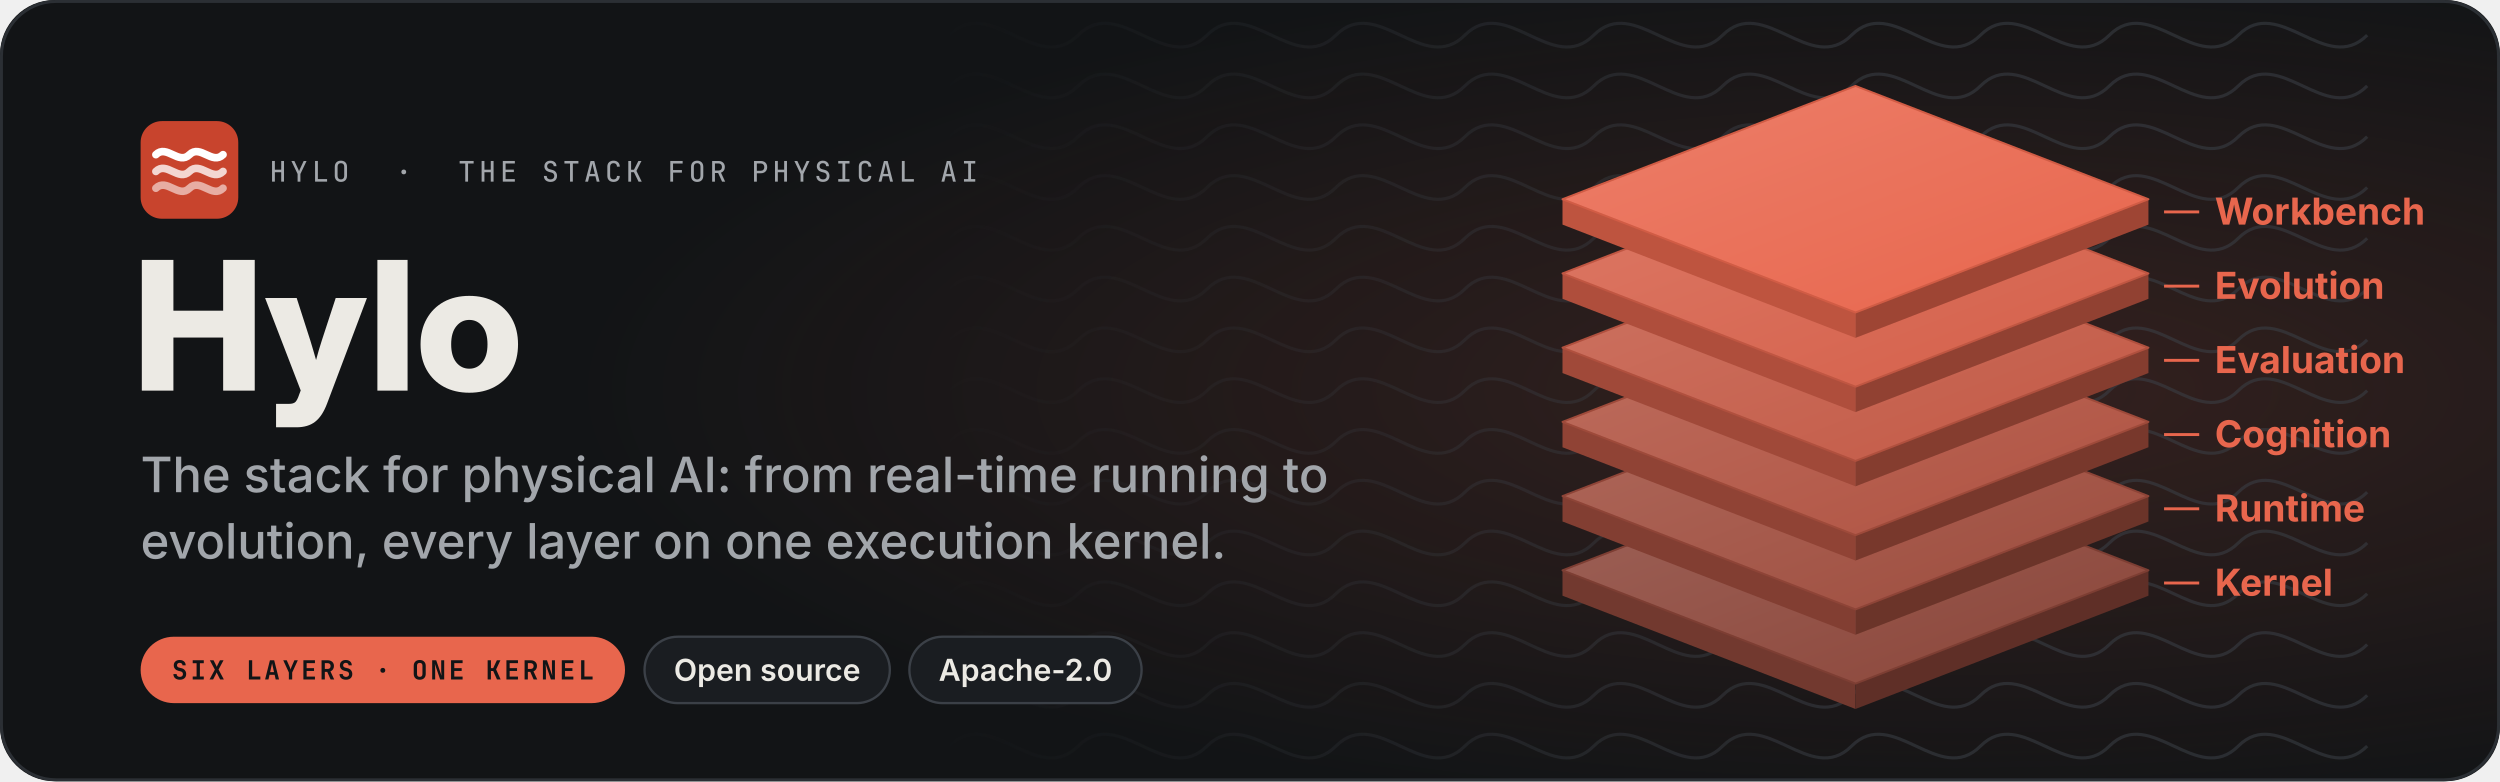
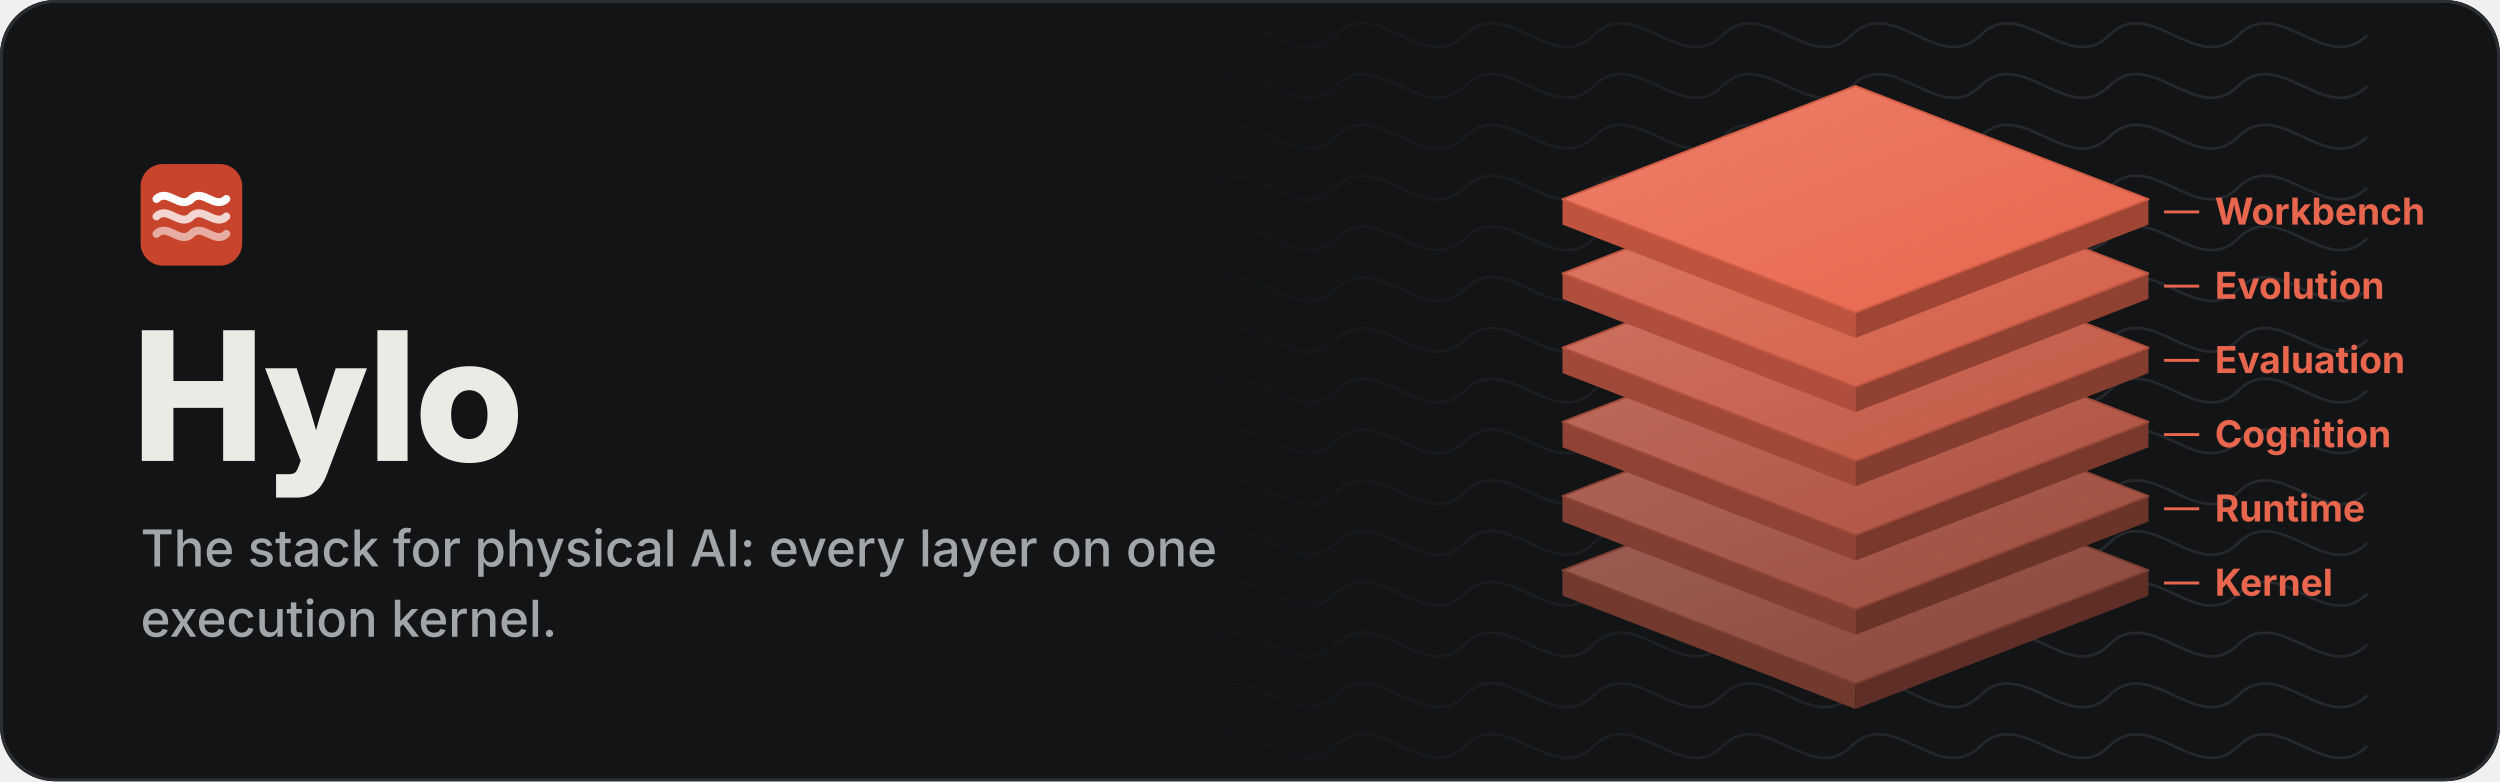
<svg xmlns="http://www.w3.org/2000/svg" viewBox="0 0 1280 400" width="1280" height="400" role="img" aria-labelledby="t d">
  <defs>
    <path id="b271" d="M135 0V1490H440V1083L435 744Q484 822 539 897Q594 972 668 1062L1033 1490H1406L849 845L1422 0H1061L638 644L440 426V0Z" />
    <path id="b384" d="M135 0V1490H716Q970 1490 1110 1358Q1249 1225 1249 1005Q1249 852 1181 744Q1113 635 985 581L1302 0H964L680 532H440V0ZM440 779H660Q934 779 934 1005Q934 1118 866 1178Q799 1238 659 1238H440Z" />
    <path id="b459" d="M449 0 49 1490H382L555 757Q578 654 598 537Q617 420 635 305Q655 420 676 537Q697 654 722 757L904 1490H1221L1402 757Q1427 655 1448 539Q1469 423 1489 309Q1507 423 1526 539Q1546 655 1569 757L1742 1490H2076L1675 0H1327L1129 762Q1109 843 1093 932Q1077 1022 1061 1118Q1047 1025 1032 936Q1017 846 995 762L798 0Z" />
    <path id="b507" d="M440 -22Q280 -22 174 62Q68 147 68 313Q68 438 128 509Q188 580 284 613Q380 646 490 656Q634 670 698 686Q761 701 761 756V761Q761 832 716 871Q670 910 586 910Q499 910 446 872Q393 835 375 781L100 827Q143 972 272 1052Q400 1132 587 1132Q707 1132 816 1094Q924 1056 992 972Q1061 889 1061 753V0H777V155H767Q726 77 645 28Q564 -22 440 -22ZM525 189Q630 189 696 250Q763 311 763 400V521Q745 508 704 498Q664 489 619 482Q574 474 541 470Q458 458 407 423Q356 388 356 321Q356 256 404 222Q451 189 525 189Z" />
    <path id="b578" d="M754 -19Q663 -19 600 12Q537 43 498 88Q458 134 437 179H423V0H128V1490H428V930H437Q457 974 496 1021Q534 1068 598 1100Q661 1132 756 1132Q880 1132 983 1068Q1086 1004 1148 876Q1209 748 1209 557Q1209 371 1149 242Q1089 114 986 48Q883 -19 754 -19ZM662 222Q779 222 840 316Q902 410 902 558Q902 705 841 798Q780 892 662 892Q546 892 484 801Q421 710 421 558Q421 406 484 314Q547 222 662 222Z" />
    <path id="b586" d="M628 -22Q459 -22 336 50Q214 123 148 252Q81 382 81 554Q81 727 148 857Q214 987 336 1060Q459 1132 628 1132Q827 1132 960 1032Q1093 933 1125 760L846 708Q827 795 772 846Q718 896 631 896Q511 896 449 802Q387 707 387 555Q387 405 449 310Q511 214 631 214Q718 214 774 266Q830 319 848 409L1127 358Q1095 181 962 80Q829 -22 628 -22Z" />
    <path id="b614" d="M633 -22Q462 -22 338 48Q214 118 148 247Q81 376 81 553Q81 726 148 856Q214 986 334 1059Q455 1132 618 1132Q764 1132 883 1070Q1002 1008 1072 882Q1143 756 1143 565V481H378Q383 344 454 274Q525 204 638 204Q717 204 774 238Q830 271 854 336L1126 285Q1085 146 956 62Q828 -22 633 -22ZM380 669H854Q843 778 784 842Q725 906 621 906Q513 906 451 840Q389 773 380 669Z" />
    <path id="b658" d="M625 -442Q415 -442 287 -365Q159 -288 122 -168L380 -96Q401 -143 458 -184Q514 -224 623 -224Q737 -224 803 -172Q869 -119 869 -8V198H846Q815 130 744 73Q672 16 536 16Q410 16 307 75Q204 134 142 255Q81 376 81 561Q81 750 144 877Q206 1004 310 1068Q413 1132 537 1132Q631 1132 695 1100Q759 1068 798 1021Q838 974 858 930H871V1118H1166V9Q1166 -142 1096 -242Q1027 -343 904 -392Q782 -442 625 -442ZM630 244Q745 244 808 328Q870 413 870 563Q870 712 808 802Q746 892 630 892Q512 892 450 800Q389 707 389 563Q389 416 451 330Q513 244 630 244Z" />
    <path id="b670" d="M428 647V0H128V1490H422V904Q471 1013 555 1072Q639 1132 763 1132Q937 1132 1042 1020Q1148 908 1148 711V0H847V659Q847 763 794 822Q740 881 645 881Q549 881 488 820Q428 758 428 647Z" />
    <path id="b689" d="M128 0V1118H428V0ZM278 1264Q210 1264 162 1309Q114 1354 114 1418Q114 1482 162 1527Q210 1572 278 1572Q346 1572 394 1527Q443 1482 443 1418Q443 1354 394 1309Q346 1264 278 1264Z" />
    <path id="b727" d="M128 0V1490H428V688H445L811 1118H1158L740 633L1179 0H826L514 456L428 359V0Z" />
    <path id="b73" d="M786 -20Q587 -20 431 70Q275 160 184 331Q94 502 94 744Q94 987 185 1158Q276 1330 433 1420Q590 1510 786 1510Q955 1510 1092 1448Q1229 1385 1317 1266Q1405 1148 1427 981H1118Q1097 1102 1008 1170Q920 1239 792 1239Q618 1239 511 1110Q404 981 404 744Q404 502 512 376Q619 251 791 251Q918 251 1008 320Q1097 388 1119 510H1428Q1411 371 1330 250Q1249 130 1112 55Q974 -20 786 -20Z" />
    <path id="b736" d="M428 1490V0H128V1490Z" />
    <path id="b766" d="M128 0V1118H406L418 901Q463 1023 550 1079Q637 1135 737 1135Q949 1135 1025 884Q1072 1013 1170 1074Q1269 1135 1384 1135Q1538 1135 1640 1036Q1741 936 1741 754V0H1441V697Q1441 791 1390 838Q1338 884 1263 884Q1178 884 1128 830Q1079 776 1079 688V0H789V705Q789 787 740 836Q692 884 615 884Q536 884 482 830Q428 777 428 676V0Z" />
    <path id="b773" d="M428 647V0H128V1118H411L415 887Q462 1004 548 1068Q634 1132 763 1132Q937 1132 1042 1020Q1147 908 1147 711V0H847V659Q847 763 794 822Q740 881 645 881Q549 881 488 820Q428 758 428 647Z" />
    <path id="b790" d="M628 -22Q460 -22 337 50Q214 123 148 252Q81 382 81 554Q81 727 148 857Q214 987 337 1060Q460 1132 628 1132Q796 1132 919 1060Q1042 987 1108 857Q1175 727 1175 554Q1175 382 1108 252Q1042 123 919 50Q796 -22 628 -22ZM628 214Q748 214 809 311Q870 408 870 555Q870 703 809 800Q748 896 628 896Q508 896 448 800Q387 703 387 555Q387 408 448 311Q508 214 628 214Z" />
    <path id="b852" d="M128 0V1118H418V923H430Q461 1026 534 1080Q606 1133 700 1133Q751 1133 797 1123V855Q777 861 738 866Q700 870 667 870Q563 870 496 805Q428 740 428 636V0Z" />
    <path id="b889" d="M683 1118V889H474V327Q474 223 576 223Q593 223 624 228Q654 232 671 236L714 11Q664 -4 614 -10Q565 -16 520 -16Q352 -16 263 66Q174 147 174 301V889H20V1118H174V1384H474V1118Z" />
    <path id="b915" d="M513 -14Q339 -14 234 98Q128 210 128 407V1118H428V459Q428 355 482 296Q536 237 630 237Q726 237 786 298Q847 360 847 471V1118H1148V0H864L860 232Q813 113 726 50Q640 -14 513 -14Z" />
    <path id="b95" d="M135 0V1490H1132V1237H440V877H1080V628H440V253H1134V0Z" />
    <path id="b980" d="M443 0 31 1118H350L538 538Q561 463 580 387Q600 311 618 233Q635 311 654 386Q672 462 696 538L882 1118H1197L784 0Z" />
    <path id="dx161" d="M96 0V1490H456V911H1023V1490H1383V0H1023V605H456V0Z" />
    <path id="dx736" d="M440 1490V0H96V1490Z" />
    <path id="dx790" d="M608 -24Q442 -24 317 44Q192 112 122 236Q52 360 52 528Q52 694 122 818Q192 943 317 1012Q442 1080 608 1080Q773 1080 898 1012Q1024 943 1094 818Q1163 694 1163 528Q1163 360 1094 236Q1024 113 898 44Q773 -24 608 -24ZM608 250Q698 250 756 322Q815 394 815 528Q815 662 756 734Q698 806 608 806Q518 806 460 734Q401 662 401 528Q401 394 459 322Q517 250 608 250Z" />
    <path id="dx998" d="M129 -418V-151H275Q329 -151 351 -128Q373 -104 392 -46L410 2L4 1056H364L520 570Q537 515 553 460Q569 405 585 349Q600 405 616 460Q633 515 650 570L809 1056H1165L710 -149Q656 -292 574 -355Q493 -418 360 -418Z" />
-     <path id="m1459" d="M805 724V533H143V724Z" />
-     <path id="m1501" d="M125 -371 213 214H450L285 -371Z" />
    <path id="m1502" d="M311 -15Q249 -15 206 28Q163 70 163 132Q163 194 206 237Q249 280 311 280Q373 280 416 237Q458 194 458 132Q458 70 416 28Q373 -15 311 -15Z" />
    <path id="m1505" d="M311 -15Q249 -15 206 28Q163 70 163 132Q163 194 206 237Q249 280 311 280Q373 280 416 237Q458 194 458 132Q458 70 416 28Q373 -15 311 -15ZM311 772Q249 772 206 814Q163 857 163 919Q163 981 206 1024Q249 1067 311 1067Q373 1067 416 1024Q458 981 458 919Q458 857 416 814Q373 772 311 772Z" />
    <path id="m197" d="M393 1490V0H165V1490Z" />
    <path id="m2" d="M51 0 581 1490H861L1401 0H1154L1017 393H431L298 0ZM496 583H950L864 829Q834 918 799 1036Q764 1153 720 1311Q676 1151 642 1032Q607 914 579 829Z" />
    <path id="m411" d="M90 1294V1490H1247V1294H784V0H555V1294Z" />
    <path id="m507" d="M461 -25Q354 -25 268 14Q183 54 133 130Q83 206 83 316Q83 411 120 472Q157 534 219 570Q281 605 358 623Q434 641 513 650Q661 667 728 680Q795 692 795 751V757Q795 850 740 902Q686 953 581 953Q471 953 408 905Q345 857 322 800L115 854Q153 954 224 1015Q295 1076 386 1104Q478 1132 578 1132Q645 1132 721 1116Q797 1100 864 1058Q931 1017 973 940Q1015 863 1015 742V0H802V153H791Q758 87 678 31Q597 -25 461 -25ZM510 152Q599 152 663 188Q727 223 762 280Q796 337 796 403V546Q780 530 728 518Q675 507 617 499Q559 491 525 487Q432 474 366 436Q299 399 299 313Q299 233 358 192Q418 152 510 152Z" />
    <path id="m586" d="M618 -23Q460 -23 343 49Q226 121 161 250Q96 380 96 553Q96 727 161 858Q226 988 343 1060Q460 1132 618 1132Q792 1132 918 1044Q1045 957 1086 802L877 752Q854 839 788 892Q721 946 619 946Q518 946 452 893Q385 840 352 750Q320 661 320 553Q320 446 352 358Q385 269 452 216Q518 163 619 163Q723 163 791 218Q859 274 881 365L1089 315Q1048 157 921 67Q794 -23 618 -23Z" />
    <path id="m614" d="M630 -23Q465 -23 345 48Q225 119 160 248Q96 377 96 551Q96 723 160 854Q223 985 339 1058Q455 1132 611 1132Q738 1132 852 1076Q967 1019 1038 896Q1110 772 1110 570V492H317Q323 330 409 244Q495 159 632 159Q724 159 790 199Q857 239 886 317L1093 268Q1053 137 931 57Q809 -23 630 -23ZM318 656H892Q880 788 810 869Q739 950 612 950Q480 950 404 864Q327 777 318 656Z" />
    <path id="m647" d="M702 1118V939H452V0H232V939H20V1118H232V1246Q232 1350 278 1420Q325 1490 400 1525Q476 1560 565 1560Q631 1560 678 1550Q726 1539 749 1530L698 1352Q682 1356 658 1362Q634 1368 600 1368Q521 1368 486 1329Q452 1290 452 1216V1118Z" />
-     <path id="m658" d="M616 -442Q422 -442 305 -371Q188 -300 141 -199L325 -112Q345 -144 378 -180Q412 -215 468 -240Q525 -265 615 -265Q742 -265 822 -204Q902 -144 902 -15V203H883Q863 166 828 123Q792 80 728 48Q665 17 563 17Q431 17 326 79Q220 141 158 262Q96 384 96 563Q96 741 158 868Q219 996 325 1064Q431 1132 566 1132Q669 1132 734 1098Q798 1063 834 1017Q871 971 890 936H906V1118H1121V-16Q1121 -163 1054 -257Q987 -351 873 -396Q759 -442 616 -442ZM614 200Q754 200 828 297Q903 394 903 566Q903 734 830 840Q756 945 614 945Q517 945 452 894Q386 844 354 758Q321 673 321 566Q321 402 396 301Q470 200 614 200Z" />
    <path id="m670" d="M368 662V0H148V1490H366V917Q419 1028 504 1080Q589 1132 704 1132Q875 1132 980 1024Q1085 917 1085 710V0H864V683Q864 804 801 872Q738 940 628 940Q516 940 442 868Q368 795 368 662Z" />
    <path id="m689" d="M148 0V1118H368V0ZM259 1289Q202 1289 162 1327Q121 1365 121 1419Q121 1474 162 1512Q202 1550 259 1550Q316 1550 357 1512Q398 1474 398 1419Q398 1365 357 1327Q316 1289 259 1289Z" />
    <path id="m727" d="M148 0V1490H368V646H388L829 1118H1093L643 636L1124 0H852L475 501L368 394V0Z" />
    <path id="m736" d="M368 1490V0H148V1490Z" />
-     <path id="m766" d="M148 0V1118H357L362 909Q405 1025 491 1081Q577 1137 677 1137Q786 1137 858 1075Q930 1013 963 902Q1005 1015 1102 1076Q1198 1137 1317 1137Q1416 1137 1496 1094Q1576 1051 1624 966Q1671 881 1671 754V0H1451V732Q1451 844 1388 894Q1326 944 1241 944Q1137 944 1078 880Q1018 816 1018 716V0H801V746Q801 836 744 890Q686 944 597 944Q505 944 436 880Q368 817 368 695V0Z" />
    <path id="m773" d="M368 662V0H148V1118H358L359 903Q411 1021 498 1076Q586 1132 704 1132Q875 1132 980 1024Q1084 917 1084 710V0H864V683Q864 804 801 872Q738 940 628 940Q516 940 442 868Q368 795 368 662Z" />
    <path id="m790" d="M618 -23Q461 -23 344 49Q226 121 161 250Q96 380 96 553Q96 727 161 858Q226 988 344 1060Q461 1132 618 1132Q776 1132 894 1060Q1011 988 1076 858Q1141 727 1141 553Q1141 380 1076 250Q1011 121 894 49Q776 -23 618 -23ZM618 163Q720 163 786 216Q853 270 886 358Q918 447 918 553Q918 660 886 750Q853 839 786 892Q720 946 618 946Q517 946 451 892Q385 839 352 750Q320 660 320 553Q320 447 352 358Q385 270 451 216Q517 163 618 163Z" />
    <path id="m843" d="M148 -418V1118H362V936H380Q399 970 434 1016Q470 1063 534 1098Q598 1132 703 1132Q837 1132 942 1064Q1048 996 1109 867Q1170 738 1170 556Q1170 376 1110 246Q1050 116 944 47Q839 -22 703 -22Q601 -22 537 12Q473 47 436 93Q400 139 380 175H368V-418ZM654 165Q750 165 814 217Q879 269 912 358Q945 447 945 558Q945 668 912 756Q880 843 816 894Q751 945 654 945Q512 945 438 838Q364 732 364 558Q364 383 439 274Q514 165 654 165Z" />
    <path id="m852" d="M148 0V1118H361V938H373Q403 1029 480 1082Q558 1134 656 1134Q677 1134 704 1132Q732 1130 749 1128V918Q737 921 703 926Q669 930 634 930Q519 930 444 860Q368 789 368 679V0Z" />
    <path id="m871" d="M549 -23Q367 -23 248 56Q128 134 98 283L305 326Q350 155 551 155Q658 155 720 200Q783 244 783 306Q783 412 626 447L438 490Q130 559 130 799Q130 899 186 974Q241 1049 338 1090Q436 1132 563 1132Q744 1132 847 1054Q950 977 986 853L789 810Q768 869 716 914Q664 958 565 958Q474 958 413 917Q352 876 352 813Q352 757 392 722Q433 688 525 667L705 627Q1010 558 1010 325Q1010 223 952 144Q893 66 789 22Q685 -23 549 -23Z" />
    <path id="m889" d="M626 1118V939H403V302Q403 235 432 204Q460 172 525 172Q543 172 570 176Q598 180 618 184L657 8Q622 -4 582 -10Q541 -15 503 -15Q351 -15 267 64Q183 142 183 284V939H20V1118H183V1384H403V1118Z" />
    <path id="m915" d="M529 -14Q358 -14 253 94Q148 201 148 408V1118H368V435Q368 314 432 246Q495 178 604 178Q716 178 790 250Q864 323 864 456V1118H1085V0H874L873 217Q820 95 732 40Q645 -14 529 -14Z" />
    <path id="m980" d="M468 0 46 1118H284L505 483Q531 409 551 336Q571 262 590 188Q608 261 628 335Q648 409 673 483L894 1118H1130L708 0Z" />
    <path id="m993" d="M57 0 439 574 80 1118H328L454 915Q490 856 519 802Q548 747 575 696Q602 747 630 802Q657 856 694 915L823 1118H1067L703 566L1084 0H837L687 238Q652 294 624 346Q595 398 568 448Q543 398 516 346Q489 294 454 238L302 0Z" />
    <path id="m998" d="M133 -402 187 -223 212 -229Q297 -252 356 -224Q416 -195 447 -87L471 -5L46 1118H284L505 483Q530 409 549 337Q568 265 586 193Q605 265 625 338Q645 410 671 483L896 1118H1132L646 -155Q595 -289 508 -358Q422 -426 287 -426Q235 -426 194 -418Q154 -411 133 -402Z" />
-     <path id="mono1" d="M46 0 235 730H366L554 0H453L407 190H193L147 0ZM213 272H387L335 490Q320 550 311 592Q302 634 300 649Q298 634 289 592Q280 550 266 491Z" />
-     <path id="mono122" d="M88 0V730H325Q395 730 446 703Q497 676 525 628Q553 579 553 512Q553 446 525 398Q497 349 446 322Q394 295 325 295H187V0ZM187 383H325Q383 383 417 418Q451 454 451 512Q451 571 417 606Q383 642 325 642H187Z" />
-     <path id="mono125" d="M89 0V730H315Q382 730 432 704Q482 677 510 630Q538 582 538 518Q538 444 500 391Q463 338 401 316L548 0H439L300 305H187V0ZM187 393H315Q371 393 404 427Q436 461 436 517Q436 574 403 608Q370 642 315 642H187Z" />
-     <path id="mono129" d="M304 -10Q196 -10 132 46Q68 103 68 202H167Q167 144 204 111Q241 78 304 78Q364 78 400 112Q435 145 435 201Q435 243 412 274Q389 306 347 317L239 346Q168 366 126 418Q85 471 85 543Q85 602 112 646Q138 691 186 716Q234 740 297 740Q361 740 410 716Q458 691 485 647Q512 603 512 545H414Q414 593 382 623Q349 653 297 653Q245 653 214 623Q182 593 182 545Q182 506 203 480Q224 453 262 442L373 412Q448 392 490 336Q532 279 532 201Q532 137 504 90Q476 42 424 16Q373 -10 304 -10Z" />
-     <path id="mono137" d="M251 0V640H53V730H547V640H350V0Z" />
-     <path id="mono168" d="M251 0V271L32 730H137L272 442Q284 416 292 395Q299 374 301 365Q304 374 312 395Q319 416 332 442L466 730H568L350 271V0Z" />
-     <path id="mono27" d="M308 -10Q207 -10 148 46Q88 103 88 202V529Q88 627 148 684Q207 740 308 740Q408 740 468 683Q527 626 527 529H428Q428 588 396 620Q364 652 308 652Q251 652 219 620Q187 588 187 529V202Q187 142 219 110Q251 78 308 78Q364 78 396 110Q428 142 428 202H527Q527 104 468 47Q408 -10 308 -10Z" />
-     <path id="mono37" d="M97 0V730H522V641H195V424H487V338H195V89H522V0Z" />
-     <path id="mono56" d="M91 0V730H527V639H188V409H501V319H190V0Z" />
-     <path id="mono64" d="M89 0V730H188V422H412V730H511V0H412V332H188V0Z" />
-     <path id="mono67" d="M101 0V90H250V640H101V730H499V640H350V90H499V0Z" />
-     <path id="mono81" d="M88 0V730H187V420H289L445 730H553L376 379L562 0H450L287 333H187V0Z" />
-     <path id="mono818" d="M300 259Q262 259 238 282Q215 305 215 341Q215 379 238 403Q262 427 300 427Q338 427 362 403Q385 379 385 341Q385 305 362 282Q338 259 300 259Z" />
-     <path id="mono83" d="M128 0V730H227V90H552V0Z" />
-     <path id="mono96" d="M300 -10Q200 -10 142 48Q84 106 84 212V519Q84 624 142 682Q200 740 300 740Q400 740 458 682Q516 625 516 519V212Q516 106 458 48Q400 -10 300 -10ZM300 78Q356 78 386 110Q417 142 417 202V529Q417 588 387 620Q357 652 300 652Q243 652 213 620Q183 588 183 529V202Q183 142 214 110Q244 78 300 78Z" />
-     <path id="monob1" d="M35 0 219 730H380L565 0H437L397 177H203L163 0ZM226 279H374L330 475Q319 524 311 564Q303 603 300 621Q297 603 289 564Q281 524 270 476Z" />
-     <path id="monob125" d="M77 0V730H307Q380 730 434 703Q487 676 517 628Q547 579 547 513Q547 440 511 386Q475 331 414 308L557 0H420L292 290H201V0ZM201 400H307Q360 400 390 429Q420 458 420 509Q420 560 390 590Q359 620 307 620H201Z" />
-     <path id="monob129" d="M303 -10Q229 -10 174 16Q118 42 88 90Q57 139 57 206H180Q180 157 214 128Q247 99 303 99Q357 99 388 128Q420 156 420 204Q420 240 400 268Q379 295 341 305L243 330Q164 350 118 405Q72 460 72 536Q72 629 133 684Q194 740 296 740Q365 740 416 715Q468 690 496 644Q524 599 524 538H402Q402 580 373 606Q344 632 296 632Q249 632 222 606Q194 581 194 540Q194 506 214 484Q233 462 268 452L369 427Q450 407 496 347Q543 287 543 204Q543 139 514 91Q484 43 430 16Q376 -10 303 -10Z" />
-     <path id="monob167" d="M28 0 230 374 40 730H180L272 547Q282 527 290 508Q298 490 302 480Q305 490 313 508Q321 527 331 547L424 730H560L370 377L572 0H432L329 202Q319 221 310 240Q302 260 298 271Q294 260 286 241Q278 222 268 202L164 0Z" />
-     <path id="monob168" d="M237 0V265L23 730H155L268 477Q281 447 290 418Q299 389 302 373Q306 389 314 418Q323 447 336 477L447 730H577L363 265V0Z" />
-     <path id="monob37" d="M88 0V730H526V620H211V430H491V324H211V110H526V0Z" />
-     <path id="monob67" d="M90 0V113H237V617H90V730H510V617H363V113H510V0Z" />
-     <path id="monob81" d="M76 0V730H201V432H287L426 730H561L397 382L569 0H430L286 323H201V0Z" />
-     <path id="monob818" d="M300 255Q258 255 232 280Q207 306 207 347Q207 388 232 414Q258 440 300 440Q342 440 368 414Q393 388 393 347Q393 306 368 280Q342 255 300 255Z" />
-     <path id="monob83" d="M121 0V730H246V113H556V0Z" />
-     <path id="monob90" d="M72 0V730H225L428 140Q425 172 422 216Q419 259 416 304Q414 349 414 384V730H528V0H375L174 590Q176 561 179 520Q182 479 184 436Q186 393 186 357V0Z" />
-     <path id="monob96" d="M300 -10Q195 -10 134 50Q72 110 72 216V514Q72 620 134 680Q195 740 300 740Q405 740 466 680Q528 620 528 515V216Q528 110 466 50Q405 -10 300 -10ZM300 100Q351 100 377 128Q403 155 403 206V524Q403 575 377 602Q351 630 300 630Q249 630 223 602Q197 575 197 524V206Q197 155 223 128Q249 100 300 100Z" />
-     <path id="sb1341" d="M676 -20Q404 -20 254 180Q103 381 103 744Q103 1106 254 1308Q405 1510 676 1510Q946 1510 1097 1308Q1248 1106 1248 744Q1248 381 1098 180Q947 -20 676 -20ZM676 204Q822 204 900 345Q979 486 979 744Q979 1003 900 1145Q822 1287 676 1287Q530 1287 451 1144Q372 1002 372 744Q372 486 450 345Q529 204 676 204Z" />
-     <path id="sb1343" d="M134 0V192L651 701Q760 812 817 891Q874 970 874 1065Q874 1170 804 1231Q733 1292 627 1292Q515 1292 448 1226Q381 1159 381 1044H126Q126 1185 190 1290Q255 1395 369 1452Q483 1510 630 1510Q779 1510 892 1454Q1005 1398 1068 1300Q1131 1203 1131 1078Q1131 996 1100 916Q1068 836 988 737Q908 638 763 498L504 234V223H1153V0Z" />
-     <path id="sb1459" d="M811 728V513H141V728Z" />
-     <path id="sb1502" d="M326 -17Q259 -17 212 29Q166 75 166 143Q166 210 212 256Q259 302 326 302Q394 302 440 256Q487 210 487 143Q487 75 440 29Q394 -17 326 -17Z" />
-     <path id="sb2" d="M50 0 570 1490H909L1441 0H1148L1021 369H464L342 0ZM535 584H948L883 774Q850 877 814 1002Q779 1127 737 1282Q697 1126 663 1000Q629 873 598 774Z" />
-     <path id="sb321" d="M788 -20Q592 -20 438 71Q283 162 193 333Q103 504 103 744Q103 985 193 1156Q283 1328 438 1419Q592 1510 788 1510Q983 1510 1138 1419Q1292 1328 1382 1156Q1471 985 1471 744Q1471 503 1382 332Q1292 162 1138 71Q983 -20 788 -20ZM788 219Q970 219 1086 354Q1202 489 1202 744Q1202 1000 1086 1136Q970 1271 788 1271Q605 1271 488 1136Q371 1000 371 744Q371 490 488 354Q605 219 788 219Z" />
-     <path id="sb507" d="M450 -23Q344 -23 259 16Q174 54 125 129Q76 204 76 314Q76 440 138 510Q199 579 296 610Q394 642 502 653Q648 669 713 682Q778 696 778 754V759Q778 841 728 886Q678 932 583 932Q485 932 427 889Q369 846 349 791L108 840Q157 988 286 1060Q414 1132 582 1132Q661 1132 742 1114Q822 1095 889 1052Q956 1008 997 934Q1038 859 1038 747V0H789V154H779Q742 82 661 30Q580 -23 450 -23ZM517 170Q637 170 708 239Q780 308 780 401V533Q762 519 716 508Q670 498 618 490Q567 483 533 478Q445 466 386 430Q328 394 328 317Q328 245 381 208Q434 170 517 170Z" />
-     <path id="sb586" d="M623 -23Q460 -23 340 50Q220 122 154 252Q89 381 89 553Q89 727 154 858Q220 988 340 1060Q460 1132 623 1132Q810 1132 940 1038Q1069 945 1105 781L862 730Q841 817 780 869Q719 921 625 921Q489 921 422 816Q354 711 354 554Q354 451 384 368Q414 285 474 236Q534 188 625 188Q721 188 782 242Q844 297 865 387L1108 336Q1072 169 942 73Q812 -23 623 -23Z" />
-     <path id="sb614" d="M632 -23Q463 -23 342 48Q220 119 154 248Q89 377 89 552Q89 724 154 854Q218 985 336 1058Q455 1132 615 1132Q751 1132 868 1072Q984 1013 1055 888Q1126 764 1126 568V486H348Q353 337 432 259Q510 181 635 181Q721 181 782 218Q844 255 870 326L1109 277Q1069 142 944 60Q818 -23 632 -23ZM349 663H873Q861 783 796 856Q732 928 616 928Q497 928 428 852Q358 775 349 663Z" />
-     <path id="sb670" d="M398 655V0H138V1490H394V911Q496 1132 733 1132Q906 1132 1011 1022Q1116 912 1116 711V0H855V671Q855 783 797 847Q739 911 637 911Q533 911 466 844Q398 777 398 655Z" />
-     <path id="sb773" d="M398 655V0H138V1118H384L387 895Q487 1132 733 1132Q906 1132 1010 1022Q1115 912 1115 711V0H855V671Q855 783 797 847Q739 911 637 911Q533 911 466 844Q398 777 398 655Z" />
-     <path id="sb790" d="M623 -23Q460 -23 340 50Q220 122 154 252Q89 381 89 553Q89 727 154 858Q220 988 340 1060Q460 1132 623 1132Q786 1132 906 1060Q1026 988 1092 858Q1158 727 1158 553Q1158 381 1092 252Q1026 122 906 50Q786 -23 623 -23ZM623 188Q714 188 774 237Q834 286 864 369Q894 452 894 554Q894 657 864 740Q834 823 774 872Q714 921 623 921Q533 921 473 872Q413 823 384 740Q354 657 354 554Q354 452 384 369Q413 286 473 237Q533 188 623 188Z" />
-     <path id="sb843" d="M138 -418V1118H392V933H409Q428 972 465 1018Q502 1065 566 1098Q630 1132 729 1132Q858 1132 962 1066Q1067 1000 1128 872Q1190 743 1190 557Q1190 373 1130 244Q1069 115 965 48Q861 -20 728 -20Q632 -20 568 12Q505 45 467 91Q429 137 409 177H398V-418ZM658 194Q788 194 856 298Q923 401 923 558Q923 714 856 816Q790 918 658 918Q529 918 461 820Q393 721 393 558Q393 395 462 294Q531 194 658 194Z" />
-     <path id="sb852" d="M138 0V1118H390V931H402Q432 1028 507 1080Q582 1133 678 1133Q728 1133 773 1126V887Q757 891 721 896Q685 900 650 900Q541 900 470 832Q398 765 398 658V0Z" />
-     <path id="sb871" d="M561 -23Q368 -23 242 60Q117 142 88 294L331 340Q375 176 566 176Q662 176 718 214Q775 253 775 310Q775 405 624 438L433 479Q119 547 119 792Q119 896 176 972Q233 1048 334 1090Q436 1132 570 1132Q760 1132 870 1053Q981 974 1015 844L783 798Q763 856 713 897Q663 938 573 938Q491 938 435 902Q379 865 379 808Q379 759 416 728Q452 696 538 677L728 637Q1041 570 1041 335Q1041 229 980 148Q919 68 810 22Q702 -23 561 -23Z" />
-     <path id="sb915" d="M521 -14Q348 -14 243 96Q138 206 138 407V1118H398V447Q398 335 456 271Q515 207 617 207Q721 207 788 274Q855 341 855 463V1118H1116V0H869L867 224Q767 -14 521 -14Z" />
    <clipPath id="cardclip">
      <rect width="1280" height="400" rx="28" />
    </clipPath>
-     <radialGradient id="glow" cx="0.78" cy="0.5" r="0.55">
-       <stop offset="0" stop-color="#e8664d" stop-opacity="0.16" />
-       <stop offset="1" stop-color="#e8664d" stop-opacity="0" />
-     </radialGradient>
    <linearGradient id="wavefade" x1="0" y1="0" x2="1" y2="0">
-       <stop offset="0.38" stop-color="#fff" stop-opacity="0" />
-       <stop offset="0.75" stop-color="#fff" stop-opacity="1" />
+       <stop offset="0.45" stop-color="#fff" stop-opacity="0" />
+       <stop offset="0.8" stop-color="#fff" stop-opacity="1" />
    </linearGradient>
    <mask id="wavemask">
      <rect width="1280" height="400" fill="url(#wavefade)" />
    </mask>
    <linearGradient id="slab5" x1="0" y1="0" x2="1" y2="1">
      <stop offset="0" stop-color="#9e6359" />
      <stop offset="1" stop-color="#8b4539" />
    </linearGradient>
    <linearGradient id="slab4" x1="0" y1="0" x2="1" y2="1">
      <stop offset="0" stop-color="#ae695c" />
      <stop offset="1" stop-color="#9e4c3d" />
    </linearGradient>
    <linearGradient id="slab3" x1="0" y1="0" x2="1" y2="1">
      <stop offset="0" stop-color="#bd6e5f" />
      <stop offset="1" stop-color="#b05241" />
    </linearGradient>
    <linearGradient id="slab2" x1="0" y1="0" x2="1" y2="1">
      <stop offset="0" stop-color="#cd7463" />
      <stop offset="1" stop-color="#c35945" />
    </linearGradient>
    <linearGradient id="slab1" x1="0" y1="0" x2="1" y2="1">
      <stop offset="0" stop-color="#dc7966" />
      <stop offset="1" stop-color="#d55f49" />
    </linearGradient>
    <linearGradient id="slab0" x1="0" y1="0" x2="1" y2="1">
      <stop offset="0" stop-color="#ec7e69" />
      <stop offset="1" stop-color="#e8664d" />
    </linearGradient>
  </defs>
  <g clip-path="url(#cardclip)">
    <rect x="0.0" y="0.0" width="1280.0" height="400.0" rx="0" fill="#121416" />
-     <rect x="0.0" y="0.0" width="1280.0" height="400.0" rx="0" fill="url(#glow)" />
-     <g mask="url(#wavemask)" fill="none" stroke="#3b4047" stroke-width="1.6" opacity="0.55">
+     <g mask="url(#wavemask)" fill="none" stroke="#3b4047" stroke-width="1.4" opacity="0.45">
      <path d="M420 18c21-21 45 21 66 0s45 21 66 0s45 21 66 0s45 21 66 0s45 21 66 0s45 21 66 0s45 21 66 0s45 21 66 0s45 21 66 0s45 21 66 0s45 21 66 0s45 21 66 0" />
      <path d="M420 44c21-21 45 21 66 0s45 21 66 0s45 21 66 0s45 21 66 0s45 21 66 0s45 21 66 0s45 21 66 0s45 21 66 0s45 21 66 0s45 21 66 0s45 21 66 0s45 21 66 0" />
      <path d="M420 70c21-21 45 21 66 0s45 21 66 0s45 21 66 0s45 21 66 0s45 21 66 0s45 21 66 0s45 21 66 0s45 21 66 0s45 21 66 0s45 21 66 0s45 21 66 0s45 21 66 0" />
      <path d="M420 96c21-21 45 21 66 0s45 21 66 0s45 21 66 0s45 21 66 0s45 21 66 0s45 21 66 0s45 21 66 0s45 21 66 0s45 21 66 0s45 21 66 0s45 21 66 0s45 21 66 0" />
      <path d="M420 122c21-21 45 21 66 0s45 21 66 0s45 21 66 0s45 21 66 0s45 21 66 0s45 21 66 0s45 21 66 0s45 21 66 0s45 21 66 0s45 21 66 0s45 21 66 0s45 21 66 0" />
      <path d="M420 148c21-21 45 21 66 0s45 21 66 0s45 21 66 0s45 21 66 0s45 21 66 0s45 21 66 0s45 21 66 0s45 21 66 0s45 21 66 0s45 21 66 0s45 21 66 0s45 21 66 0" />
      <path d="M420 174c21-21 45 21 66 0s45 21 66 0s45 21 66 0s45 21 66 0s45 21 66 0s45 21 66 0s45 21 66 0s45 21 66 0s45 21 66 0s45 21 66 0s45 21 66 0s45 21 66 0" />
      <path d="M420 200c21-21 45 21 66 0s45 21 66 0s45 21 66 0s45 21 66 0s45 21 66 0s45 21 66 0s45 21 66 0s45 21 66 0s45 21 66 0s45 21 66 0s45 21 66 0s45 21 66 0" />
      <path d="M420 226c21-21 45 21 66 0s45 21 66 0s45 21 66 0s45 21 66 0s45 21 66 0s45 21 66 0s45 21 66 0s45 21 66 0s45 21 66 0s45 21 66 0s45 21 66 0s45 21 66 0" />
      <path d="M420 252c21-21 45 21 66 0s45 21 66 0s45 21 66 0s45 21 66 0s45 21 66 0s45 21 66 0s45 21 66 0s45 21 66 0s45 21 66 0s45 21 66 0s45 21 66 0s45 21 66 0" />
      <path d="M420 278c21-21 45 21 66 0s45 21 66 0s45 21 66 0s45 21 66 0s45 21 66 0s45 21 66 0s45 21 66 0s45 21 66 0s45 21 66 0s45 21 66 0s45 21 66 0s45 21 66 0" />
      <path d="M420 304c21-21 45 21 66 0s45 21 66 0s45 21 66 0s45 21 66 0s45 21 66 0s45 21 66 0s45 21 66 0s45 21 66 0s45 21 66 0s45 21 66 0s45 21 66 0s45 21 66 0" />
      <path d="M420 330c21-21 45 21 66 0s45 21 66 0s45 21 66 0s45 21 66 0s45 21 66 0s45 21 66 0s45 21 66 0s45 21 66 0s45 21 66 0s45 21 66 0s45 21 66 0s45 21 66 0" />
      <path d="M420 356c21-21 45 21 66 0s45 21 66 0s45 21 66 0s45 21 66 0s45 21 66 0s45 21 66 0s45 21 66 0s45 21 66 0s45 21 66 0s45 21 66 0s45 21 66 0s45 21 66 0" />
      <path d="M420 382c21-21 45 21 66 0s45 21 66 0s45 21 66 0s45 21 66 0s45 21 66 0s45 21 66 0s45 21 66 0s45 21 66 0s45 21 66 0s45 21 66 0s45 21 66 0s45 21 66 0" />
      <path d="M420 408c21-21 45 21 66 0s45 21 66 0s45 21 66 0s45 21 66 0s45 21 66 0s45 21 66 0s45 21 66 0s45 21 66 0s45 21 66 0s45 21 66 0s45 21 66 0s45 21 66 0" />
    </g>
  </g>
  <rect x="0.75" y="0.75" width="1278.5" height="398.5" rx="28" fill="none" stroke="#2b2f34" stroke-width="1.5" />
  <polygon points="800.0,292.0 950.0,350.0 950.0,363.0 800.0,305.0" fill="#72392f" />
  <polygon points="950.0,350.0 1100.0,292.0 1100.0,305.0 950.0,363.0" fill="#5f2f27" />
  <polygon points="950.0,234.0 1100.0,292.0 950.0,350.0 800.0,292.0" fill="url(#slab5)" stroke="#7d3e33" stroke-width="1" stroke-linejoin="round" />
  <line x1="1108" y1="298.5" x2="1126" y2="298.5" stroke="#e8664d" stroke-width="1.5" />
  <g transform="translate(1134.0 305.0) scale(0.00928 -0.00928)" fill="#e8664d">
    <use href="#b271" x="0" />
    <use href="#b614" x="1392" />
    <use href="#b852" x="2612" />
    <use href="#b773" x="3461" />
    <use href="#b614" x="4736" />
    <use href="#b736" x="5956" />
  </g>
  <polygon points="800.0,254.0 950.0,312.0 950.0,325.0 800.0,267.0" fill="#823e32" />
  <polygon points="950.0,312.0 1100.0,254.0 1100.0,267.0 950.0,325.0" fill="#6b3429" />
  <polygon points="950.0,196.0 1100.0,254.0 950.0,312.0 800.0,254.0" fill="url(#slab4)" stroke="#8e4437" stroke-width="1" stroke-linejoin="round" />
  <line x1="1108" y1="260.5" x2="1126" y2="260.5" stroke="#e8664d" stroke-width="1.5" />
  <g transform="translate(1134.0 267.0) scale(0.00928 -0.00928)" fill="#e8664d">
    <use href="#b384" x="0" />
    <use href="#b915" x="1345" />
    <use href="#b773" x="2620" />
    <use href="#b889" x="3895" />
    <use href="#b689" x="4645" />
    <use href="#b766" x="5200" />
    <use href="#b614" x="7069" />
  </g>
  <polygon points="800.0,216.0 950.0,274.0 950.0,287.0 800.0,229.0" fill="#904335" />
  <polygon points="950.0,274.0 1100.0,216.0 1100.0,229.0 950.0,287.0" fill="#78382c" />
  <polygon points="950.0,158.0 1100.0,216.0 950.0,274.0 800.0,216.0" fill="url(#slab3)" stroke="#9e4a3a" stroke-width="1" stroke-linejoin="round" />
  <line x1="1108" y1="222.5" x2="1126" y2="222.5" stroke="#e8664d" stroke-width="1.5" />
  <g transform="translate(1134.0 229.0) scale(0.00928 -0.00928)" fill="#e8664d">
    <use href="#b73" x="0" />
    <use href="#b790" x="1515" />
    <use href="#b658" x="2771" />
    <use href="#b773" x="4065" />
    <use href="#b689" x="5340" />
    <use href="#b889" x="5895" />
    <use href="#b689" x="6645" />
    <use href="#b790" x="7200" />
    <use href="#b773" x="8456" />
  </g>
  <polygon points="800.0,178.0 950.0,236.0 950.0,249.0 800.0,191.0" fill="#a04939" />
  <polygon points="950.0,236.0 1100.0,178.0 1100.0,191.0 950.0,249.0" fill="#853d2f" />
  <polygon points="950.0,120.0 1100.0,178.0 950.0,236.0 800.0,178.0" fill="url(#slab2)" stroke="#b0503e" stroke-width="1" stroke-linejoin="round" />
  <line x1="1108" y1="184.5" x2="1126" y2="184.5" stroke="#e8664d" stroke-width="1.5" />
  <g transform="translate(1134.0 191.0) scale(0.00928 -0.00928)" fill="#e8664d">
    <use href="#b95" x="0" />
    <use href="#b980" x="1244" />
    <use href="#b507" x="2452" />
    <use href="#b736" x="3641" />
    <use href="#b915" x="4196" />
    <use href="#b507" x="5471" />
    <use href="#b889" x="6660" />
    <use href="#b689" x="7410" />
    <use href="#b790" x="7965" />
    <use href="#b773" x="9221" />
  </g>
  <polygon points="800.0,140.0 950.0,198.0 950.0,211.0 800.0,153.0" fill="#af4e3c" />
  <polygon points="950.0,198.0 1100.0,140.0 1100.0,153.0 950.0,211.0" fill="#914132" />
  <polygon points="950.0,82.0 1100.0,140.0 950.0,198.0 800.0,140.0" fill="url(#slab1)" stroke="#c05642" stroke-width="1" stroke-linejoin="round" />
  <line x1="1108" y1="146.5" x2="1126" y2="146.5" stroke="#e8664d" stroke-width="1.5" />
  <g transform="translate(1134.0 153.0) scale(0.00928 -0.00928)" fill="#e8664d">
    <use href="#b95" x="0" />
    <use href="#b980" x="1244" />
    <use href="#b790" x="2435" />
    <use href="#b736" x="3691" />
    <use href="#b915" x="4246" />
    <use href="#b889" x="5521" />
    <use href="#b689" x="6271" />
    <use href="#b790" x="6826" />
    <use href="#b773" x="8082" />
  </g>
  <polygon points="800.0,102.0 950.0,160.0 950.0,173.0 800.0,115.0" fill="#be543f" />
  <polygon points="950.0,160.0 1100.0,102.0 1100.0,115.0 950.0,173.0" fill="#9e4534" />
  <polygon points="950.0,44.0 1100.0,102.0 950.0,160.0 800.0,102.0" fill="url(#slab0)" stroke="#d15c45" stroke-width="1" stroke-linejoin="round" />
  <line x1="1108" y1="108.5" x2="1126" y2="108.5" stroke="#e8664d" stroke-width="1.5" />
  <g transform="translate(1134.0 115.0) scale(0.00928 -0.00928)" fill="#e8664d">
    <use href="#b459" x="0" />
    <use href="#b790" x="2023" />
    <use href="#b852" x="3279" />
    <use href="#b727" x="4145" />
    <use href="#b578" x="5333" />
    <use href="#b614" x="6624" />
    <use href="#b773" x="7844" />
    <use href="#b586" x="9119" />
    <use href="#b670" x="10324" />
  </g>
-   <g transform="translate(72 62) scale(0.7812)">
+   <g transform="translate(72 84) scale(0.8125)">
    <rect width="64" height="64" rx="14" fill="#c8442d" />
    <g fill="none" stroke="#ffffff" stroke-width="5" stroke-linecap="round">
      <path d="M10 22c7-7 15 7 22 0s15 7 22 0" />
      <path d="M10 33c7-7 15 7 22 0s15 7 22 0" opacity=".78" />
      <path d="M10 44c7-7 15 7 22 0s15 7 22 0" opacity=".56" />
    </g>
  </g>
-   <g transform="translate(138.0 93.0) scale(0.0145 -0.0145)" fill="#a2a6ab">
-     <use href="#mono64" x="0" />
-     <use href="#mono168" x="740" />
-     <use href="#mono83" x="1480" />
-     <use href="#mono96" x="2220" />
-     <use href="#mono818" x="4440" />
-     <use href="#mono137" x="6660" />
-     <use href="#mono64" x="7400" />
-     <use href="#mono37" x="8140" />
-     <use href="#mono129" x="9620" />
-     <use href="#mono137" x="10360" />
-     <use href="#mono1" x="11100" />
-     <use href="#mono27" x="11840" />
-     <use href="#mono81" x="12580" />
-     <use href="#mono56" x="14060" />
-     <use href="#mono96" x="14800" />
-     <use href="#mono125" x="15540" />
-     <use href="#mono122" x="17020" />
-     <use href="#mono64" x="17760" />
-     <use href="#mono168" x="18500" />
-     <use href="#mono129" x="19240" />
-     <use href="#mono67" x="19980" />
-     <use href="#mono27" x="20720" />
-     <use href="#mono1" x="21460" />
-     <use href="#mono83" x="22200" />
-     <use href="#mono1" x="23680" />
-     <use href="#mono67" x="24420" />
-   </g>
-   <g transform="translate(68.3 200.0) scale(0.04492 -0.04492)" fill="#eceae4">
+   <g transform="translate(68.3 236.0) scale(0.04492 -0.04492)" fill="#eceae4">
    <use href="#dx161" x="0" />
    <use href="#dx998" x="1497" />
    <use href="#dx736" x="2685" />
    <use href="#dx790" x="3221" />
  </g>
-   <g transform="translate(72.0 252.0) scale(0.01221 -0.01221)" fill="#a2a6ab">
+   <g transform="translate(72.0 290.0) scale(0.0127 -0.0127)" fill="#a2a6ab">
    <use href="#m411" x="0" />
    <use href="#m670" x="1337" />
    <use href="#m614" x="2569" />
    <use href="#m871" x="4318" />
    <use href="#m889" x="5421" />
    <use href="#m507" x="6128" />
    <use href="#m586" x="7291" />
    <use href="#m727" x="8473" />
    <use href="#m647" x="10164" />
    <use href="#m790" x="10886" />
    <use href="#m852" x="12123" />
    <use href="#m843" x="13461" />
    <use href="#m670" x="14727" />
    <use href="#m998" x="15927" />
    <use href="#m871" x="17105" />
    <use href="#m689" x="18208" />
    <use href="#m586" x="18724" />
    <use href="#m507" x="19926" />
    <use href="#m736" x="21089" />
    <use href="#m2" x="22151" />
    <use href="#m197" x="23603" />
    <use href="#m1505" x="24161" />
-     <use href="#m647" x="25328" />
-     <use href="#m852" x="26105" />
-     <use href="#m790" x="26858" />
-     <use href="#m766" x="28095" />
-     <use href="#m852" x="30460" />
-     <use href="#m614" x="31213" />
-     <use href="#m507" x="32436" />
-     <use href="#m736" x="33599" />
-     <use href="#m1459" x="34115" />
-     <use href="#m889" x="35062" />
-     <use href="#m689" x="35759" />
-     <use href="#m766" x="36275" />
-     <use href="#m614" x="38094" />
-     <use href="#m852" x="39843" />
-     <use href="#m915" x="40635" />
-     <use href="#m773" x="41867" />
-     <use href="#m773" x="43099" />
-     <use href="#m689" x="44331" />
-     <use href="#m773" x="44847" />
-     <use href="#m658" x="46079" />
-     <use href="#m889" x="47894" />
-     <use href="#m790" x="48571" />
-   </g>
-   <g transform="translate(72.0 286.0) scale(0.01221 -0.01221)" fill="#a2a6ab">
+     <use href="#m614" x="25328" />
+     <use href="#m980" x="26492" />
+     <use href="#m614" x="27630" />
+     <use href="#m852" x="28833" />
+     <use href="#m998" x="29657" />
+     <use href="#m736" x="31381" />
+     <use href="#m507" x="31897" />
+     <use href="#m998" x="33028" />
+     <use href="#m614" x="34167" />
+     <use href="#m852" x="35370" />
+     <use href="#m790" x="36708" />
+     <use href="#m773" x="37945" />
+     <use href="#m790" x="39723" />
+     <use href="#m773" x="40960" />
+     <use href="#m614" x="42192" />
+   </g>
+   <g transform="translate(72.0 326.0) scale(0.0127 -0.0127)" fill="#a2a6ab">
    <use href="#m614" x="0" />
-     <use href="#m980" x="1164" />
-     <use href="#m790" x="2302" />
-     <use href="#m736" x="3539" />
-     <use href="#m915" x="4055" />
-     <use href="#m889" x="5287" />
-     <use href="#m689" x="5984" />
-     <use href="#m790" x="6500" />
-     <use href="#m773" x="7737" />
-     <use href="#m1501" x="8969" />
-     <use href="#m614" x="10115" />
-     <use href="#m980" x="11279" />
-     <use href="#m614" x="12417" />
-     <use href="#m852" x="13620" />
-     <use href="#m998" x="14444" />
-     <use href="#m736" x="16168" />
-     <use href="#m507" x="16684" />
-     <use href="#m998" x="17815" />
-     <use href="#m614" x="18954" />
-     <use href="#m852" x="20157" />
-     <use href="#m790" x="21495" />
-     <use href="#m773" x="22732" />
-     <use href="#m790" x="24510" />
-     <use href="#m773" x="25747" />
-     <use href="#m614" x="26979" />
-     <use href="#m614" x="28728" />
-     <use href="#m993" x="29887" />
-     <use href="#m614" x="30984" />
-     <use href="#m586" x="32187" />
-     <use href="#m915" x="33369" />
-     <use href="#m889" x="34601" />
-     <use href="#m689" x="35298" />
-     <use href="#m790" x="35814" />
-     <use href="#m773" x="37051" />
-     <use href="#m727" x="38829" />
-     <use href="#m614" x="39928" />
-     <use href="#m852" x="41131" />
-     <use href="#m773" x="41949" />
-     <use href="#m614" x="43181" />
-     <use href="#m736" x="44384" />
-     <use href="#m1502" x="44900" />
-   </g>
-   <rect x="72.0" y="326.0" width="248.0" height="34.0" rx="17.0" fill="#e8664d" />
-   <g transform="translate(88.0 347.9) scale(0.0135 -0.0135)" fill="#121416">
-     <use href="#monob129" x="0" />
-     <use href="#monob67" x="700" />
-     <use href="#monob167" x="1400" />
-     <use href="#monob83" x="2800" />
-     <use href="#monob1" x="3500" />
-     <use href="#monob168" x="4200" />
-     <use href="#monob37" x="4900" />
-     <use href="#monob125" x="5600" />
-     <use href="#monob129" x="6300" />
-     <use href="#monob818" x="7700" />
-     <use href="#monob96" x="9100" />
-     <use href="#monob90" x="9800" />
-     <use href="#monob37" x="10500" />
-     <use href="#monob81" x="11900" />
-     <use href="#monob37" x="12600" />
-     <use href="#monob125" x="13300" />
-     <use href="#monob90" x="14000" />
-     <use href="#monob37" x="14700" />
-     <use href="#monob83" x="15400" />
-   </g>
-   <rect x="330.0" y="326.0" width="125.6" height="34.0" rx="17.0" fill="#1a1d21" stroke="#3b4047" stroke-width="1.2" />
-   <g transform="translate(345.0 348.6) scale(0.00757 -0.00757)" fill="#eceae4">
-     <use href="#sb321" x="0" />
-     <use href="#sb843" x="1574" />
-     <use href="#sb614" x="2852" />
-     <use href="#sb773" x="4063" />
-     <use href="#sb871" x="5832" />
-     <use href="#sb790" x="6957" />
-     <use href="#sb915" x="8204" />
-     <use href="#sb852" x="9458" />
-     <use href="#sb586" x="10226" />
-     <use href="#sb614" x="11419" />
-   </g>
-   <rect x="465.6" y="326.0" width="118.9" height="34.0" rx="17.0" fill="#1a1d21" stroke="#3b4047" stroke-width="1.2" />
-   <g transform="translate(480.6 348.6) scale(0.00757 -0.00757)" fill="#eceae4">
-     <use href="#sb2" x="0" />
-     <use href="#sb843" x="1490" />
-     <use href="#sb507" x="2788" />
-     <use href="#sb586" x="3964" />
-     <use href="#sb670" x="5157" />
-     <use href="#sb614" x="6411" />
-     <use href="#sb1459" x="7622" />
-     <use href="#sb1343" x="8523" />
-     <use href="#sb1502" x="9799" />
-     <use href="#sb1341" x="10395" />
+     <use href="#m993" x="1159" />
+     <use href="#m614" x="2256" />
+     <use href="#m586" x="3459" />
+     <use href="#m915" x="4641" />
+     <use href="#m889" x="5873" />
+     <use href="#m689" x="6570" />
+     <use href="#m790" x="7086" />
+     <use href="#m773" x="8323" />
+     <use href="#m727" x="10101" />
+     <use href="#m614" x="11200" />
+     <use href="#m852" x="12403" />
+     <use href="#m773" x="13221" />
+     <use href="#m614" x="14453" />
+     <use href="#m736" x="15656" />
+     <use href="#m1502" x="16172" />
  </g>
</svg>
